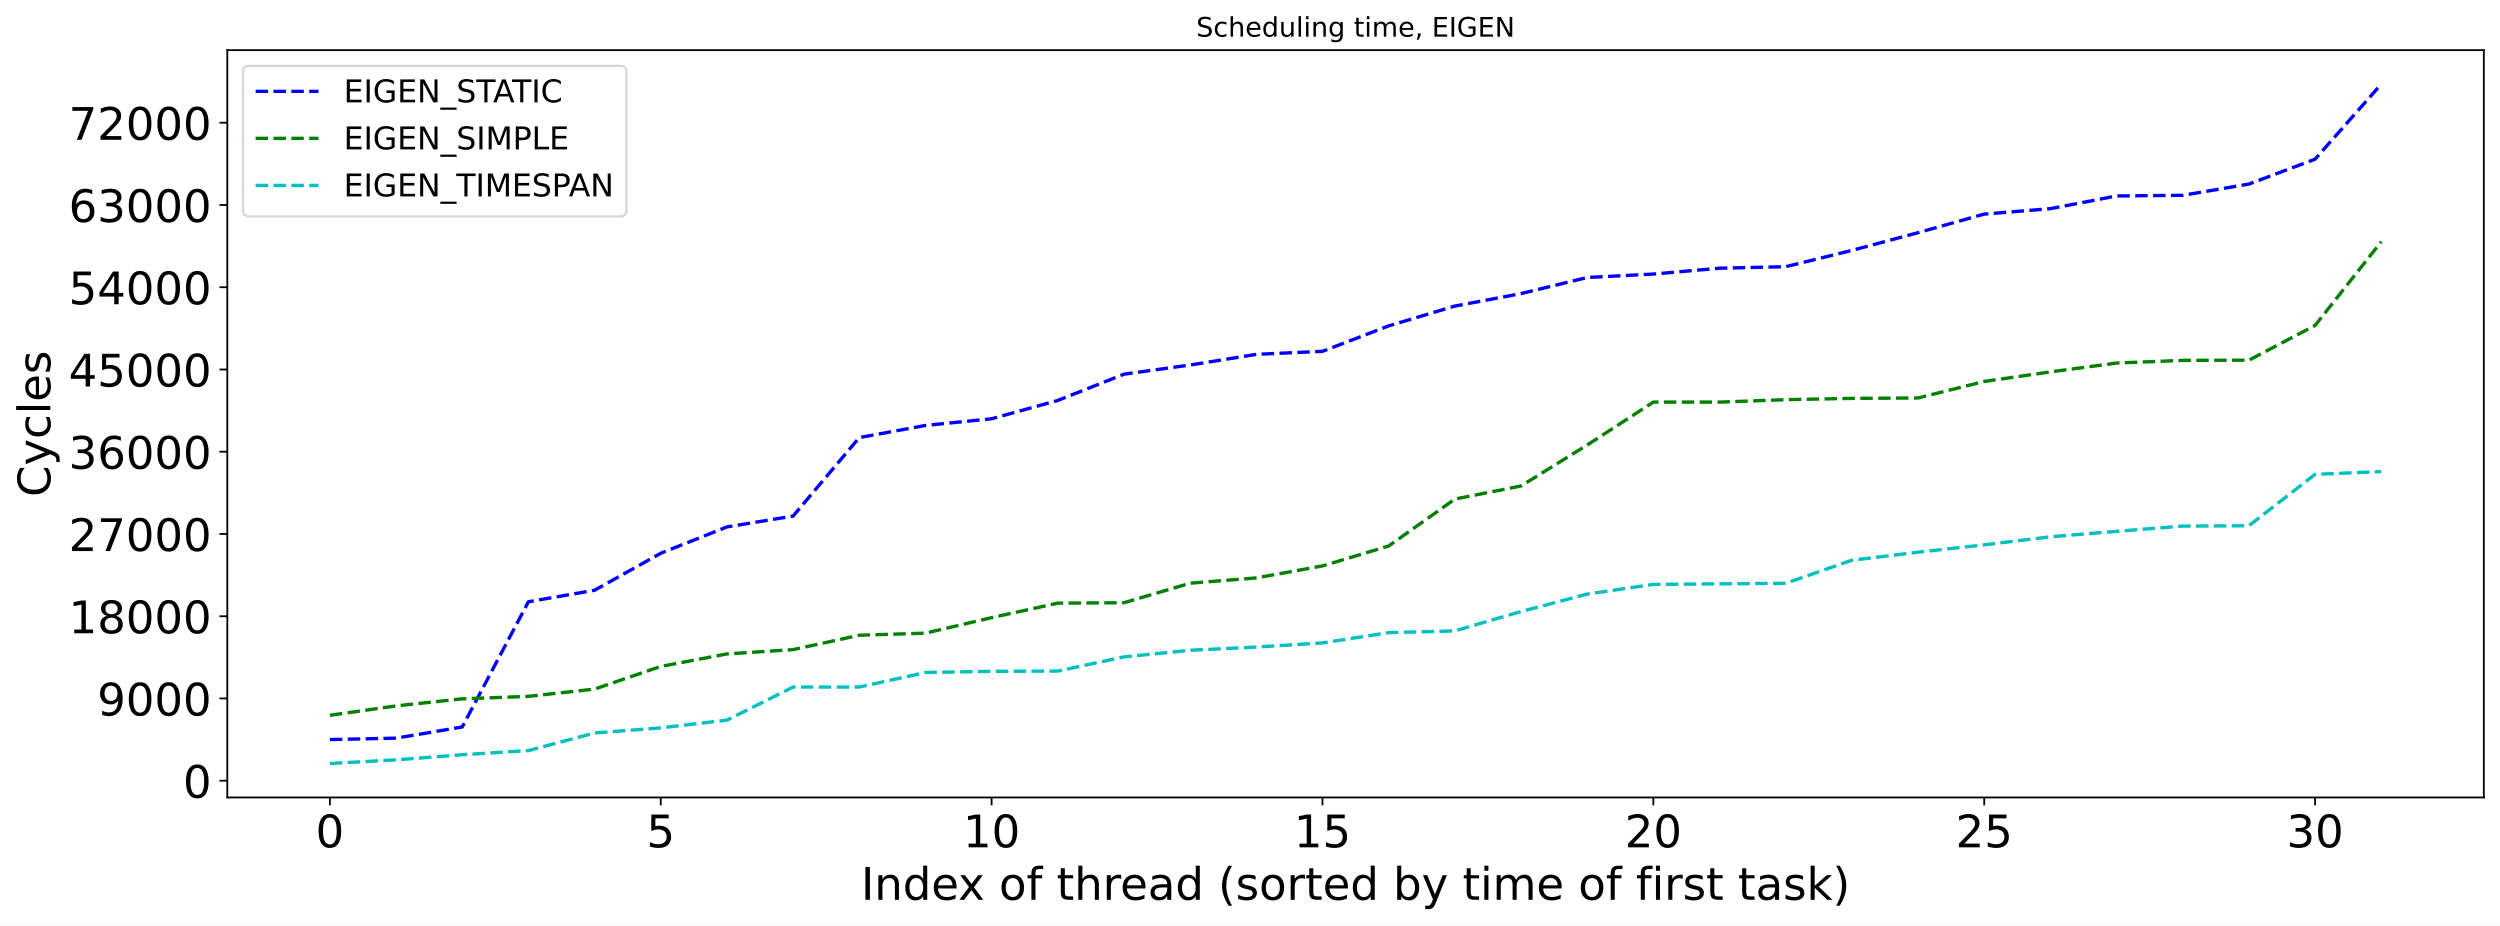
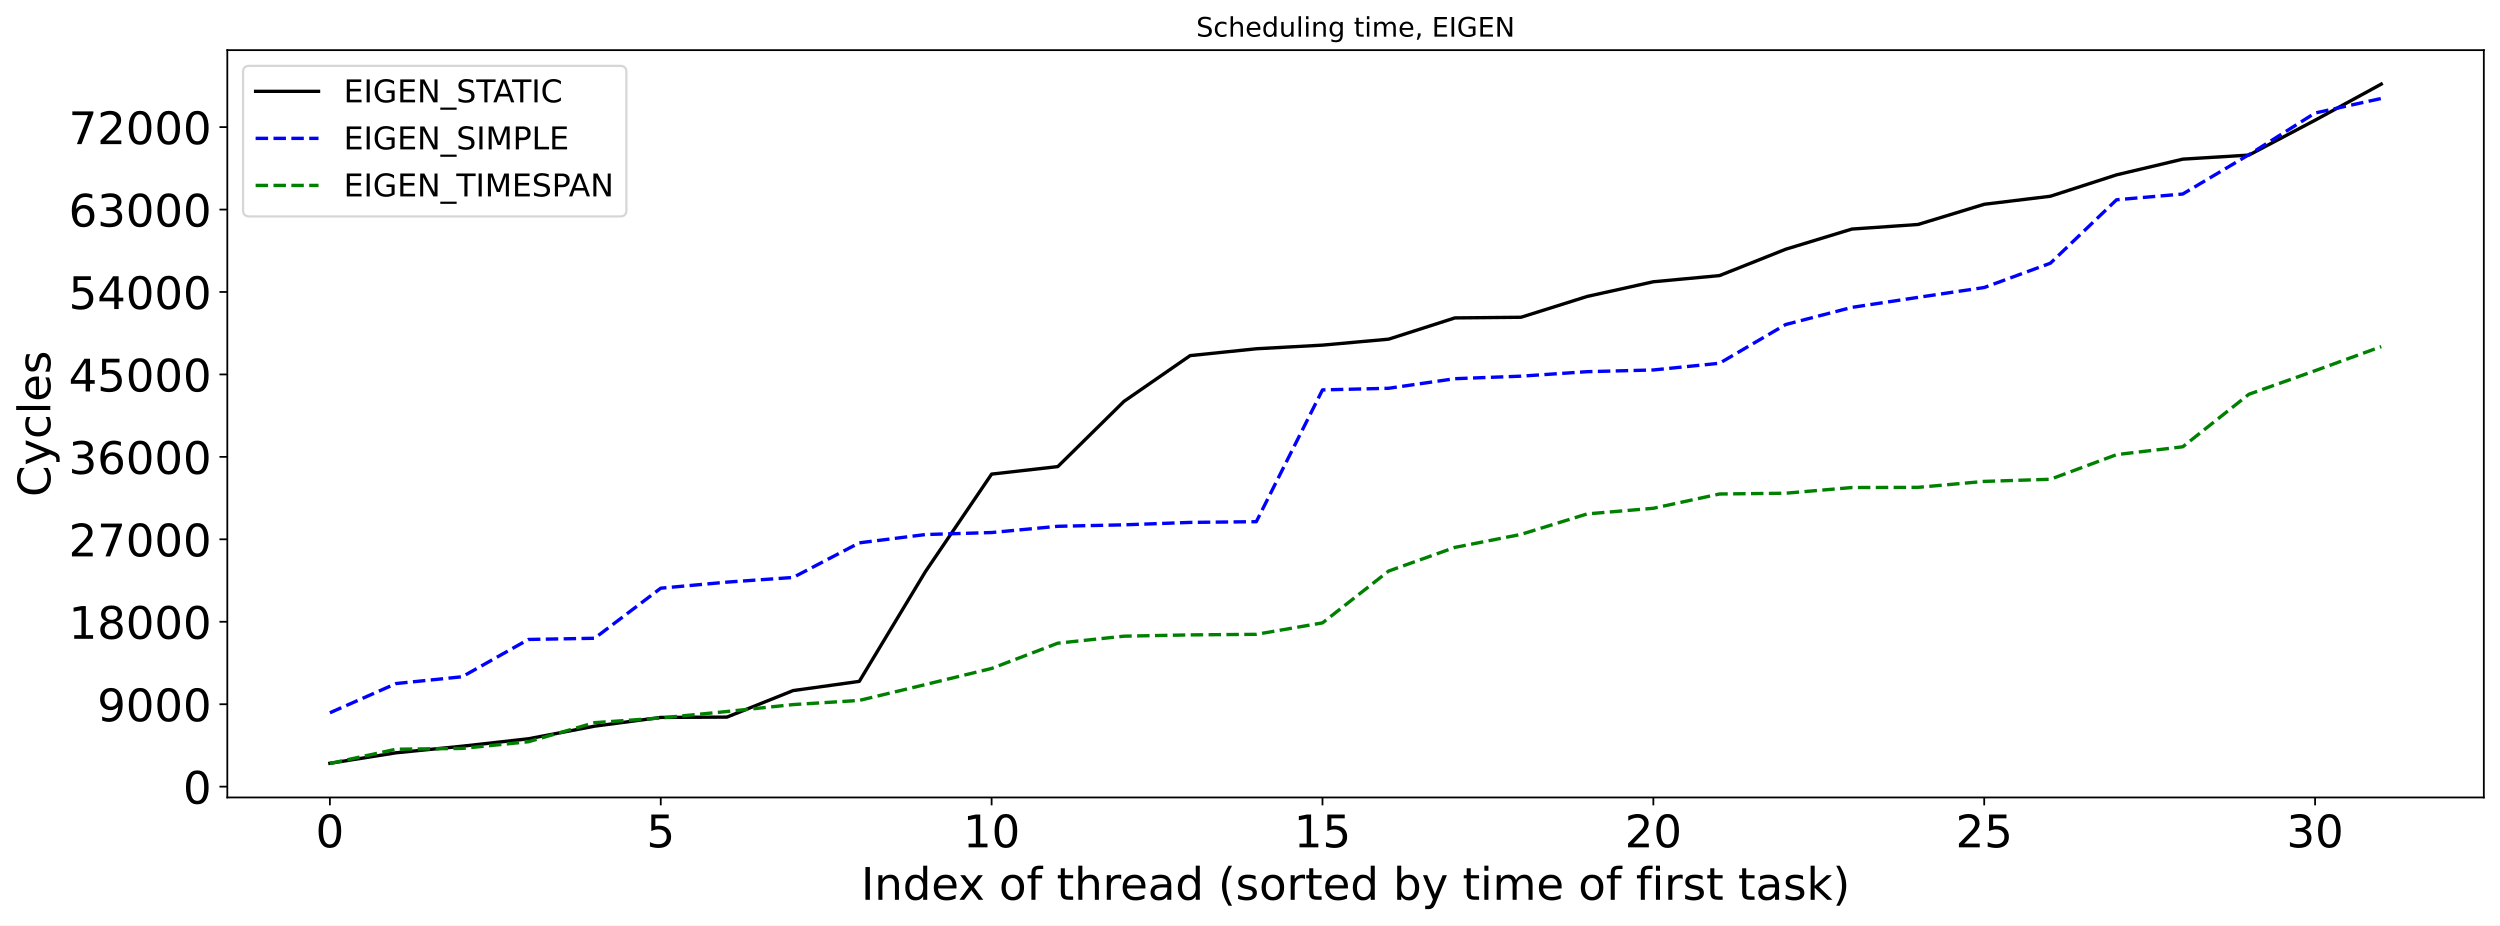
<svg xmlns="http://www.w3.org/2000/svg" xmlns:xlink="http://www.w3.org/1999/xlink" width="1112.781pt" height="411.871pt" viewBox="0 0 1112.781 411.871" version="1.1">
  <defs>
    <style type="text/css">*{stroke-linejoin: round; stroke-linecap: butt}</style>
  </defs>
  <g id="figure_1">
    <g id="patch_1">
      <path d="M 0 411.871  L 1112.781 411.871  L 1112.781 0  L 0 0  z " style="fill: #ffffff" />
    </g>
    <g id="axes_1">
      <g id="patch_2">
        <path d="M 101.181 354.958  L 1105.581 354.958  L 1105.581 22.318  L 101.181 22.318  z " style="fill: #ffffff" />
      </g>
      <g id="matplotlib.axis_1">
        <g id="xtick_1">
          <g id="line2d_1">
            <defs>
-               <path id="mda3d0cdb86" d="M 0 0  L 0 3.5  " style="stroke: #000000; stroke-width: 0.8" />
+               <path id="mc2b3f29470" d="M 0 0  L 0 3.5  " style="stroke: #000000; stroke-width: 0.8" />
            </defs>
            <g>
-               <use xlink:href="#mda3d0cdb86" x="146.836" y="354.958" style="stroke: #000000; stroke-width: 0.8" />
+               <use xlink:href="#mc2b3f29470" x="146.836" y="354.958" style="stroke: #000000; stroke-width: 0.8" />
            </g>
          </g>
          <g id="text_1">
            <g transform="translate(140.4733 377.155) scale(0.2 -0.2)">
              <defs>
                <path id="DejaVuSans-30" d="M 2034 4250  Q 1547 4250 1301 3770  Q 1056 3291 1056 2328  Q 1056 1369 1301 889  Q 1547 409 2034 409  Q 2525 409 2770 889  Q 3016 1369 3016 2328  Q 3016 3291 2770 3770  Q 2525 4250 2034 4250  z M 2034 4750  Q 2819 4750 3233 4129  Q 3647 3509 3647 2328  Q 3647 1150 3233 529  Q 2819 -91 2034 -91  Q 1250 -91 836 529  Q 422 1150 422 2328  Q 422 3509 836 4129  Q 1250 4750 2034 4750  z " transform="scale(0.015625)" />
              </defs>
              <use xlink:href="#DejaVuSans-30" />
            </g>
          </g>
        </g>
        <g id="xtick_2">
          <g id="line2d_2">
            <g>
-               <use xlink:href="#mda3d0cdb86" x="294.109" y="354.958" style="stroke: #000000; stroke-width: 0.8" />
+               <use xlink:href="#mc2b3f29470" x="294.109" y="354.958" style="stroke: #000000; stroke-width: 0.8" />
            </g>
          </g>
          <g id="text_2">
            <g transform="translate(287.746 377.155) scale(0.2 -0.2)">
              <defs>
                <path id="DejaVuSans-35" d="M 691 4666  L 3169 4666  L 3169 4134  L 1269 4134  L 1269 2991  Q 1406 3038 1543 3061  Q 1681 3084 1819 3084  Q 2600 3084 3056 2656  Q 3513 2228 3513 1497  Q 3513 744 3044 326  Q 2575 -91 1722 -91  Q 1428 -91 1123 -41  Q 819 9 494 109  L 494 744  Q 775 591 1075 516  Q 1375 441 1709 441  Q 2250 441 2565 725  Q 2881 1009 2881 1497  Q 2881 1984 2565 2268  Q 2250 2553 1709 2553  Q 1456 2553 1204 2497  Q 953 2441 691 2322  L 691 4666  z " transform="scale(0.015625)" />
              </defs>
              <use xlink:href="#DejaVuSans-35" />
            </g>
          </g>
        </g>
        <g id="xtick_3">
          <g id="line2d_3">
            <g>
-               <use xlink:href="#mda3d0cdb86" x="441.381" y="354.958" style="stroke: #000000; stroke-width: 0.8" />
+               <use xlink:href="#mc2b3f29470" x="441.381" y="354.958" style="stroke: #000000; stroke-width: 0.8" />
            </g>
          </g>
          <g id="text_3">
            <g transform="translate(428.6562 377.155) scale(0.2 -0.2)">
              <defs>
                <path id="DejaVuSans-31" d="M 794 531  L 1825 531  L 1825 4091  L 703 3866  L 703 4441  L 1819 4666  L 2450 4666  L 2450 531  L 3481 531  L 3481 0  L 794 0  L 794 531  z " transform="scale(0.015625)" />
              </defs>
              <use xlink:href="#DejaVuSans-31" />
              <use xlink:href="#DejaVuSans-30" x="63.623" />
            </g>
          </g>
        </g>
        <g id="xtick_4">
          <g id="line2d_4">
            <g>
-               <use xlink:href="#mda3d0cdb86" x="588.654" y="354.958" style="stroke: #000000; stroke-width: 0.8" />
+               <use xlink:href="#mc2b3f29470" x="588.654" y="354.958" style="stroke: #000000; stroke-width: 0.8" />
            </g>
          </g>
          <g id="text_4">
            <g transform="translate(575.929 377.155) scale(0.2 -0.2)">
              <use xlink:href="#DejaVuSans-31" />
              <use xlink:href="#DejaVuSans-35" x="63.623" />
            </g>
          </g>
        </g>
        <g id="xtick_5">
          <g id="line2d_5">
            <g>
-               <use xlink:href="#mda3d0cdb86" x="735.927" y="354.958" style="stroke: #000000; stroke-width: 0.8" />
+               <use xlink:href="#mc2b3f29470" x="735.927" y="354.958" style="stroke: #000000; stroke-width: 0.8" />
            </g>
          </g>
          <g id="text_5">
            <g transform="translate(723.2017 377.155) scale(0.2 -0.2)">
              <defs>
                <path id="DejaVuSans-32" d="M 1228 531  L 3431 531  L 3431 0  L 469 0  L 469 531  Q 828 903 1448 1529  Q 2069 2156 2228 2338  Q 2531 2678 2651 2914  Q 2772 3150 2772 3378  Q 2772 3750 2511 3984  Q 2250 4219 1831 4219  Q 1534 4219 1204 4116  Q 875 4013 500 3803  L 500 4441  Q 881 4594 1212 4672  Q 1544 4750 1819 4750  Q 2544 4750 2975 4387  Q 3406 4025 3406 3419  Q 3406 3131 3298 2873  Q 3191 2616 2906 2266  Q 2828 2175 2409 1742  Q 1991 1309 1228 531  z " transform="scale(0.015625)" />
              </defs>
              <use xlink:href="#DejaVuSans-32" />
              <use xlink:href="#DejaVuSans-30" x="63.623" />
            </g>
          </g>
        </g>
        <g id="xtick_6">
          <g id="line2d_6">
            <g>
-               <use xlink:href="#mda3d0cdb86" x="883.199" y="354.958" style="stroke: #000000; stroke-width: 0.8" />
+               <use xlink:href="#mc2b3f29470" x="883.199" y="354.958" style="stroke: #000000; stroke-width: 0.8" />
            </g>
          </g>
          <g id="text_6">
            <g transform="translate(870.4744 377.155) scale(0.2 -0.2)">
              <use xlink:href="#DejaVuSans-32" />
              <use xlink:href="#DejaVuSans-35" x="63.623" />
            </g>
          </g>
        </g>
        <g id="xtick_7">
          <g id="line2d_7">
            <g>
-               <use xlink:href="#mda3d0cdb86" x="1030.472" y="354.958" style="stroke: #000000; stroke-width: 0.8" />
+               <use xlink:href="#mc2b3f29470" x="1030.472" y="354.958" style="stroke: #000000; stroke-width: 0.8" />
            </g>
          </g>
          <g id="text_7">
            <g transform="translate(1017.747 377.155) scale(0.2 -0.2)">
              <defs>
                <path id="DejaVuSans-33" d="M 2597 2516  Q 3050 2419 3304 2112  Q 3559 1806 3559 1356  Q 3559 666 3084 287  Q 2609 -91 1734 -91  Q 1441 -91 1130 -33  Q 819 25 488 141  L 488 750  Q 750 597 1062 519  Q 1375 441 1716 441  Q 2309 441 2620 675  Q 2931 909 2931 1356  Q 2931 1769 2642 2001  Q 2353 2234 1838 2234  L 1294 2234  L 1294 2753  L 1863 2753  Q 2328 2753 2575 2939  Q 2822 3125 2822 3475  Q 2822 3834 2567 4026  Q 2313 4219 1838 4219  Q 1578 4219 1281 4162  Q 984 4106 628 3988  L 628 4550  Q 988 4650 1302 4700  Q 1616 4750 1894 4750  Q 2613 4750 3031 4423  Q 3450 4097 3450 3541  Q 3450 3153 3228 2886  Q 3006 2619 2597 2516  z " transform="scale(0.015625)" />
              </defs>
              <use xlink:href="#DejaVuSans-33" />
              <use xlink:href="#DejaVuSans-30" x="63.623" />
            </g>
          </g>
        </g>
        <g id="text_8">
          <g transform="translate(383.2609 400.5113) scale(0.2 -0.2)">
            <defs>
              <path id="DejaVuSans-49" d="M 628 4666  L 1259 4666  L 1259 0  L 628 0  L 628 4666  z " transform="scale(0.015625)" />
              <path id="DejaVuSans-6e" d="M 3513 2113  L 3513 0  L 2938 0  L 2938 2094  Q 2938 2591 2744 2837  Q 2550 3084 2163 3084  Q 1697 3084 1428 2787  Q 1159 2491 1159 1978  L 1159 0  L 581 0  L 581 3500  L 1159 3500  L 1159 2956  Q 1366 3272 1645 3428  Q 1925 3584 2291 3584  Q 2894 3584 3203 3211  Q 3513 2838 3513 2113  z " transform="scale(0.015625)" />
              <path id="DejaVuSans-64" d="M 2906 2969  L 2906 4863  L 3481 4863  L 3481 0  L 2906 0  L 2906 525  Q 2725 213 2448 61  Q 2172 -91 1784 -91  Q 1150 -91 751 415  Q 353 922 353 1747  Q 353 2572 751 3078  Q 1150 3584 1784 3584  Q 2172 3584 2448 3432  Q 2725 3281 2906 2969  z M 947 1747  Q 947 1113 1208 752  Q 1469 391 1925 391  Q 2381 391 2643 752  Q 2906 1113 2906 1747  Q 2906 2381 2643 2742  Q 2381 3103 1925 3103  Q 1469 3103 1208 2742  Q 947 2381 947 1747  z " transform="scale(0.015625)" />
              <path id="DejaVuSans-65" d="M 3597 1894  L 3597 1613  L 953 1613  Q 991 1019 1311 708  Q 1631 397 2203 397  Q 2534 397 2845 478  Q 3156 559 3463 722  L 3463 178  Q 3153 47 2828 -22  Q 2503 -91 2169 -91  Q 1331 -91 842 396  Q 353 884 353 1716  Q 353 2575 817 3079  Q 1281 3584 2069 3584  Q 2775 3584 3186 3129  Q 3597 2675 3597 1894  z M 3022 2063  Q 3016 2534 2758 2815  Q 2500 3097 2075 3097  Q 1594 3097 1305 2825  Q 1016 2553 972 2059  L 3022 2063  z " transform="scale(0.015625)" />
              <path id="DejaVuSans-78" d="M 3513 3500  L 2247 1797  L 3578 0  L 2900 0  L 1881 1375  L 863 0  L 184 0  L 1544 1831  L 300 3500  L 978 3500  L 1906 2253  L 2834 3500  L 3513 3500  z " transform="scale(0.015625)" />
              <path id="DejaVuSans-20" transform="scale(0.015625)" />
              <path id="DejaVuSans-6f" d="M 1959 3097  Q 1497 3097 1228 2736  Q 959 2375 959 1747  Q 959 1119 1226 758  Q 1494 397 1959 397  Q 2419 397 2687 759  Q 2956 1122 2956 1747  Q 2956 2369 2687 2733  Q 2419 3097 1959 3097  z M 1959 3584  Q 2709 3584 3137 3096  Q 3566 2609 3566 1747  Q 3566 888 3137 398  Q 2709 -91 1959 -91  Q 1206 -91 779 398  Q 353 888 353 1747  Q 353 2609 779 3096  Q 1206 3584 1959 3584  z " transform="scale(0.015625)" />
              <path id="DejaVuSans-66" d="M 2375 4863  L 2375 4384  L 1825 4384  Q 1516 4384 1395 4259  Q 1275 4134 1275 3809  L 1275 3500  L 2222 3500  L 2222 3053  L 1275 3053  L 1275 0  L 697 0  L 697 3053  L 147 3053  L 147 3500  L 697 3500  L 697 3744  Q 697 4328 969 4595  Q 1241 4863 1831 4863  L 2375 4863  z " transform="scale(0.015625)" />
              <path id="DejaVuSans-74" d="M 1172 4494  L 1172 3500  L 2356 3500  L 2356 3053  L 1172 3053  L 1172 1153  Q 1172 725 1289 603  Q 1406 481 1766 481  L 2356 481  L 2356 0  L 1766 0  Q 1100 0 847 248  Q 594 497 594 1153  L 594 3053  L 172 3053  L 172 3500  L 594 3500  L 594 4494  L 1172 4494  z " transform="scale(0.015625)" />
              <path id="DejaVuSans-68" d="M 3513 2113  L 3513 0  L 2938 0  L 2938 2094  Q 2938 2591 2744 2837  Q 2550 3084 2163 3084  Q 1697 3084 1428 2787  Q 1159 2491 1159 1978  L 1159 0  L 581 0  L 581 4863  L 1159 4863  L 1159 2956  Q 1366 3272 1645 3428  Q 1925 3584 2291 3584  Q 2894 3584 3203 3211  Q 3513 2838 3513 2113  z " transform="scale(0.015625)" />
              <path id="DejaVuSans-72" d="M 2631 2963  Q 2534 3019 2420 3045  Q 2306 3072 2169 3072  Q 1681 3072 1420 2755  Q 1159 2438 1159 1844  L 1159 0  L 581 0  L 581 3500  L 1159 3500  L 1159 2956  Q 1341 3275 1631 3429  Q 1922 3584 2338 3584  Q 2397 3584 2469 3576  Q 2541 3569 2628 3553  L 2631 2963  z " transform="scale(0.015625)" />
              <path id="DejaVuSans-61" d="M 2194 1759  Q 1497 1759 1228 1600  Q 959 1441 959 1056  Q 959 750 1161 570  Q 1363 391 1709 391  Q 2188 391 2477 730  Q 2766 1069 2766 1631  L 2766 1759  L 2194 1759  z M 3341 1997  L 3341 0  L 2766 0  L 2766 531  Q 2569 213 2275 61  Q 1981 -91 1556 -91  Q 1019 -91 701 211  Q 384 513 384 1019  Q 384 1609 779 1909  Q 1175 2209 1959 2209  L 2766 2209  L 2766 2266  Q 2766 2663 2505 2880  Q 2244 3097 1772 3097  Q 1472 3097 1187 3025  Q 903 2953 641 2809  L 641 3341  Q 956 3463 1253 3523  Q 1550 3584 1831 3584  Q 2591 3584 2966 3190  Q 3341 2797 3341 1997  z " transform="scale(0.015625)" />
              <path id="DejaVuSans-28" d="M 1984 4856  Q 1566 4138 1362 3434  Q 1159 2731 1159 2009  Q 1159 1288 1364 580  Q 1569 -128 1984 -844  L 1484 -844  Q 1016 -109 783 600  Q 550 1309 550 2009  Q 550 2706 781 3412  Q 1013 4119 1484 4856  L 1984 4856  z " transform="scale(0.015625)" />
              <path id="DejaVuSans-73" d="M 2834 3397  L 2834 2853  Q 2591 2978 2328 3040  Q 2066 3103 1784 3103  Q 1356 3103 1142 2972  Q 928 2841 928 2578  Q 928 2378 1081 2264  Q 1234 2150 1697 2047  L 1894 2003  Q 2506 1872 2764 1633  Q 3022 1394 3022 966  Q 3022 478 2636 193  Q 2250 -91 1575 -91  Q 1294 -91 989 -36  Q 684 19 347 128  L 347 722  Q 666 556 975 473  Q 1284 391 1588 391  Q 1994 391 2212 530  Q 2431 669 2431 922  Q 2431 1156 2273 1281  Q 2116 1406 1581 1522  L 1381 1569  Q 847 1681 609 1914  Q 372 2147 372 2553  Q 372 3047 722 3315  Q 1072 3584 1716 3584  Q 2034 3584 2315 3537  Q 2597 3491 2834 3397  z " transform="scale(0.015625)" />
              <path id="DejaVuSans-62" d="M 3116 1747  Q 3116 2381 2855 2742  Q 2594 3103 2138 3103  Q 1681 3103 1420 2742  Q 1159 2381 1159 1747  Q 1159 1113 1420 752  Q 1681 391 2138 391  Q 2594 391 2855 752  Q 3116 1113 3116 1747  z M 1159 2969  Q 1341 3281 1617 3432  Q 1894 3584 2278 3584  Q 2916 3584 3314 3078  Q 3713 2572 3713 1747  Q 3713 922 3314 415  Q 2916 -91 2278 -91  Q 1894 -91 1617 61  Q 1341 213 1159 525  L 1159 0  L 581 0  L 581 4863  L 1159 4863  L 1159 2969  z " transform="scale(0.015625)" />
              <path id="DejaVuSans-79" d="M 2059 -325  Q 1816 -950 1584 -1140  Q 1353 -1331 966 -1331  L 506 -1331  L 506 -850  L 844 -850  Q 1081 -850 1212 -737  Q 1344 -625 1503 -206  L 1606 56  L 191 3500  L 800 3500  L 1894 763  L 2988 3500  L 3597 3500  L 2059 -325  z " transform="scale(0.015625)" />
              <path id="DejaVuSans-69" d="M 603 3500  L 1178 3500  L 1178 0  L 603 0  L 603 3500  z M 603 4863  L 1178 4863  L 1178 4134  L 603 4134  L 603 4863  z " transform="scale(0.015625)" />
              <path id="DejaVuSans-6d" d="M 3328 2828  Q 3544 3216 3844 3400  Q 4144 3584 4550 3584  Q 5097 3584 5394 3201  Q 5691 2819 5691 2113  L 5691 0  L 5113 0  L 5113 2094  Q 5113 2597 4934 2840  Q 4756 3084 4391 3084  Q 3944 3084 3684 2787  Q 3425 2491 3425 1978  L 3425 0  L 2847 0  L 2847 2094  Q 2847 2600 2669 2842  Q 2491 3084 2119 3084  Q 1678 3084 1418 2786  Q 1159 2488 1159 1978  L 1159 0  L 581 0  L 581 3500  L 1159 3500  L 1159 2956  Q 1356 3278 1631 3431  Q 1906 3584 2284 3584  Q 2666 3584 2933 3390  Q 3200 3197 3328 2828  z " transform="scale(0.015625)" />
              <path id="DejaVuSans-6b" d="M 581 4863  L 1159 4863  L 1159 1991  L 2875 3500  L 3609 3500  L 1753 1863  L 3688 0  L 2938 0  L 1159 1709  L 1159 0  L 581 0  L 581 4863  z " transform="scale(0.015625)" />
              <path id="DejaVuSans-29" d="M 513 4856  L 1013 4856  Q 1481 4119 1714 3412  Q 1947 2706 1947 2009  Q 1947 1309 1714 600  Q 1481 -109 1013 -844  L 513 -844  Q 928 -128 1133 580  Q 1338 1288 1338 2009  Q 1338 2731 1133 3434  Q 928 4138 513 4856  z " transform="scale(0.015625)" />
            </defs>
            <use xlink:href="#DejaVuSans-49" />
            <use xlink:href="#DejaVuSans-6e" x="29.492" />
            <use xlink:href="#DejaVuSans-64" x="92.871" />
            <use xlink:href="#DejaVuSans-65" x="156.348" />
            <use xlink:href="#DejaVuSans-78" x="216.121" />
            <use xlink:href="#DejaVuSans-20" x="275.301" />
            <use xlink:href="#DejaVuSans-6f" x="307.088" />
            <use xlink:href="#DejaVuSans-66" x="368.27" />
            <use xlink:href="#DejaVuSans-20" x="403.475" />
            <use xlink:href="#DejaVuSans-74" x="435.262" />
            <use xlink:href="#DejaVuSans-68" x="474.471" />
            <use xlink:href="#DejaVuSans-72" x="537.85" />
            <use xlink:href="#DejaVuSans-65" x="576.713" />
            <use xlink:href="#DejaVuSans-61" x="638.236" />
            <use xlink:href="#DejaVuSans-64" x="699.516" />
            <use xlink:href="#DejaVuSans-20" x="762.992" />
            <use xlink:href="#DejaVuSans-28" x="794.779" />
            <use xlink:href="#DejaVuSans-73" x="833.793" />
            <use xlink:href="#DejaVuSans-6f" x="885.893" />
            <use xlink:href="#DejaVuSans-72" x="947.074" />
            <use xlink:href="#DejaVuSans-74" x="988.188" />
            <use xlink:href="#DejaVuSans-65" x="1027.396" />
            <use xlink:href="#DejaVuSans-64" x="1088.92" />
            <use xlink:href="#DejaVuSans-20" x="1152.396" />
            <use xlink:href="#DejaVuSans-62" x="1184.184" />
            <use xlink:href="#DejaVuSans-79" x="1247.66" />
            <use xlink:href="#DejaVuSans-20" x="1306.84" />
            <use xlink:href="#DejaVuSans-74" x="1338.627" />
            <use xlink:href="#DejaVuSans-69" x="1377.836" />
            <use xlink:href="#DejaVuSans-6d" x="1405.619" />
            <use xlink:href="#DejaVuSans-65" x="1503.031" />
            <use xlink:href="#DejaVuSans-20" x="1564.555" />
            <use xlink:href="#DejaVuSans-6f" x="1596.342" />
            <use xlink:href="#DejaVuSans-66" x="1657.523" />
            <use xlink:href="#DejaVuSans-20" x="1692.729" />
            <use xlink:href="#DejaVuSans-66" x="1724.516" />
            <use xlink:href="#DejaVuSans-69" x="1759.721" />
            <use xlink:href="#DejaVuSans-72" x="1787.504" />
            <use xlink:href="#DejaVuSans-73" x="1828.617" />
            <use xlink:href="#DejaVuSans-74" x="1880.717" />
            <use xlink:href="#DejaVuSans-20" x="1919.926" />
            <use xlink:href="#DejaVuSans-74" x="1951.713" />
            <use xlink:href="#DejaVuSans-61" x="1990.922" />
            <use xlink:href="#DejaVuSans-73" x="2052.201" />
            <use xlink:href="#DejaVuSans-6b" x="2104.301" />
            <use xlink:href="#DejaVuSans-29" x="2162.211" />
          </g>
        </g>
      </g>
      <g id="matplotlib.axis_2">
        <g id="ytick_1">
          <g id="line2d_8">
            <defs>
-               <path id="m1bfd6f60e5" d="M 0 0  L -3.5 0  " style="stroke: #000000; stroke-width: 0.8" />
+               <path id="m988b6d6fb0" d="M 0 0  L -3.5 0  " style="stroke: #000000; stroke-width: 0.8" />
            </defs>
            <g>
-               <use xlink:href="#m1bfd6f60e5" x="101.181" y="347.502" style="stroke: #000000; stroke-width: 0.8" />
+               <use xlink:href="#m988b6d6fb0" x="101.181" y="350.146" style="stroke: #000000; stroke-width: 0.8" />
            </g>
          </g>
          <g id="text_9">
-             <g transform="translate(81.45625 355.1001) scale(0.2 -0.2)">
+             <g transform="translate(81.45625 357.7444) scale(0.2 -0.2)">
              <use xlink:href="#DejaVuSans-30" />
            </g>
          </g>
        </g>
        <g id="ytick_2">
          <g id="line2d_9">
            <g>
-               <use xlink:href="#m1bfd6f60e5" x="101.181" y="310.892" style="stroke: #000000; stroke-width: 0.8" />
+               <use xlink:href="#m988b6d6fb0" x="101.181" y="313.449" style="stroke: #000000; stroke-width: 0.8" />
            </g>
          </g>
          <g id="text_10">
-             <g transform="translate(43.28125 318.4909) scale(0.2 -0.2)">
+             <g transform="translate(43.28125 321.0473) scale(0.2 -0.2)">
              <defs>
                <path id="DejaVuSans-39" d="M 703 97  L 703 672  Q 941 559 1184 500  Q 1428 441 1663 441  Q 2288 441 2617 861  Q 2947 1281 2994 2138  Q 2813 1869 2534 1725  Q 2256 1581 1919 1581  Q 1219 1581 811 2004  Q 403 2428 403 3163  Q 403 3881 828 4315  Q 1253 4750 1959 4750  Q 2769 4750 3195 4129  Q 3622 3509 3622 2328  Q 3622 1225 3098 567  Q 2575 -91 1691 -91  Q 1453 -91 1209 -44  Q 966 3 703 97  z M 1959 2075  Q 2384 2075 2632 2365  Q 2881 2656 2881 3163  Q 2881 3666 2632 3958  Q 2384 4250 1959 4250  Q 1534 4250 1286 3958  Q 1038 3666 1038 3163  Q 1038 2656 1286 2365  Q 1534 2075 1959 2075  z " transform="scale(0.015625)" />
              </defs>
              <use xlink:href="#DejaVuSans-39" />
              <use xlink:href="#DejaVuSans-30" x="63.623" />
              <use xlink:href="#DejaVuSans-30" x="127.246" />
              <use xlink:href="#DejaVuSans-30" x="190.869" />
            </g>
          </g>
        </g>
        <g id="ytick_3">
          <g id="line2d_10">
            <g>
-               <use xlink:href="#m1bfd6f60e5" x="101.181" y="274.283" style="stroke: #000000; stroke-width: 0.8" />
+               <use xlink:href="#m988b6d6fb0" x="101.181" y="276.752" style="stroke: #000000; stroke-width: 0.8" />
            </g>
          </g>
          <g id="text_11">
-             <g transform="translate(30.55625 281.8817) scale(0.2 -0.2)">
+             <g transform="translate(30.55625 284.3503) scale(0.2 -0.2)">
              <defs>
                <path id="DejaVuSans-38" d="M 2034 2216  Q 1584 2216 1326 1975  Q 1069 1734 1069 1313  Q 1069 891 1326 650  Q 1584 409 2034 409  Q 2484 409 2743 651  Q 3003 894 3003 1313  Q 3003 1734 2745 1975  Q 2488 2216 2034 2216  z M 1403 2484  Q 997 2584 770 2862  Q 544 3141 544 3541  Q 544 4100 942 4425  Q 1341 4750 2034 4750  Q 2731 4750 3128 4425  Q 3525 4100 3525 3541  Q 3525 3141 3298 2862  Q 3072 2584 2669 2484  Q 3125 2378 3379 2068  Q 3634 1759 3634 1313  Q 3634 634 3220 271  Q 2806 -91 2034 -91  Q 1263 -91 848 271  Q 434 634 434 1313  Q 434 1759 690 2068  Q 947 2378 1403 2484  z M 1172 3481  Q 1172 3119 1398 2916  Q 1625 2713 2034 2713  Q 2441 2713 2670 2916  Q 2900 3119 2900 3481  Q 2900 3844 2670 4047  Q 2441 4250 2034 4250  Q 1625 4250 1398 4047  Q 1172 3844 1172 3481  z " transform="scale(0.015625)" />
              </defs>
              <use xlink:href="#DejaVuSans-31" />
              <use xlink:href="#DejaVuSans-38" x="63.623" />
              <use xlink:href="#DejaVuSans-30" x="127.246" />
              <use xlink:href="#DejaVuSans-30" x="190.869" />
              <use xlink:href="#DejaVuSans-30" x="254.492" />
            </g>
          </g>
        </g>
        <g id="ytick_4">
          <g id="line2d_11">
            <g>
-               <use xlink:href="#m1bfd6f60e5" x="101.181" y="237.674" style="stroke: #000000; stroke-width: 0.8" />
+               <use xlink:href="#m988b6d6fb0" x="101.181" y="240.055" style="stroke: #000000; stroke-width: 0.8" />
            </g>
          </g>
          <g id="text_12">
-             <g transform="translate(30.55625 245.2725) scale(0.2 -0.2)">
+             <g transform="translate(30.55625 247.6532) scale(0.2 -0.2)">
              <defs>
                <path id="DejaVuSans-37" d="M 525 4666  L 3525 4666  L 3525 4397  L 1831 0  L 1172 0  L 2766 4134  L 525 4134  L 525 4666  z " transform="scale(0.015625)" />
              </defs>
              <use xlink:href="#DejaVuSans-32" />
              <use xlink:href="#DejaVuSans-37" x="63.623" />
              <use xlink:href="#DejaVuSans-30" x="127.246" />
              <use xlink:href="#DejaVuSans-30" x="190.869" />
              <use xlink:href="#DejaVuSans-30" x="254.492" />
            </g>
          </g>
        </g>
        <g id="ytick_5">
          <g id="line2d_12">
            <g>
-               <use xlink:href="#m1bfd6f60e5" x="101.181" y="201.065" style="stroke: #000000; stroke-width: 0.8" />
+               <use xlink:href="#m988b6d6fb0" x="101.181" y="203.358" style="stroke: #000000; stroke-width: 0.8" />
            </g>
          </g>
          <g id="text_13">
-             <g transform="translate(30.55625 208.6633) scale(0.2 -0.2)">
+             <g transform="translate(30.55625 210.9562) scale(0.2 -0.2)">
              <defs>
                <path id="DejaVuSans-36" d="M 2113 2584  Q 1688 2584 1439 2293  Q 1191 2003 1191 1497  Q 1191 994 1439 701  Q 1688 409 2113 409  Q 2538 409 2786 701  Q 3034 994 3034 1497  Q 3034 2003 2786 2293  Q 2538 2584 2113 2584  z M 3366 4563  L 3366 3988  Q 3128 4100 2886 4159  Q 2644 4219 2406 4219  Q 1781 4219 1451 3797  Q 1122 3375 1075 2522  Q 1259 2794 1537 2939  Q 1816 3084 2150 3084  Q 2853 3084 3261 2657  Q 3669 2231 3669 1497  Q 3669 778 3244 343  Q 2819 -91 2113 -91  Q 1303 -91 875 529  Q 447 1150 447 2328  Q 447 3434 972 4092  Q 1497 4750 2381 4750  Q 2619 4750 2861 4703  Q 3103 4656 3366 4563  z " transform="scale(0.015625)" />
              </defs>
              <use xlink:href="#DejaVuSans-33" />
              <use xlink:href="#DejaVuSans-36" x="63.623" />
              <use xlink:href="#DejaVuSans-30" x="127.246" />
              <use xlink:href="#DejaVuSans-30" x="190.869" />
              <use xlink:href="#DejaVuSans-30" x="254.492" />
            </g>
          </g>
        </g>
        <g id="ytick_6">
          <g id="line2d_13">
            <g>
-               <use xlink:href="#m1bfd6f60e5" x="101.181" y="164.456" style="stroke: #000000; stroke-width: 0.8" />
+               <use xlink:href="#m988b6d6fb0" x="101.181" y="166.661" style="stroke: #000000; stroke-width: 0.8" />
            </g>
          </g>
          <g id="text_14">
-             <g transform="translate(30.55625 172.0542) scale(0.2 -0.2)">
+             <g transform="translate(30.55625 174.2591) scale(0.2 -0.2)">
              <defs>
                <path id="DejaVuSans-34" d="M 2419 4116  L 825 1625  L 2419 1625  L 2419 4116  z M 2253 4666  L 3047 4666  L 3047 1625  L 3713 1625  L 3713 1100  L 3047 1100  L 3047 0  L 2419 0  L 2419 1100  L 313 1100  L 313 1709  L 2253 4666  z " transform="scale(0.015625)" />
              </defs>
              <use xlink:href="#DejaVuSans-34" />
              <use xlink:href="#DejaVuSans-35" x="63.623" />
              <use xlink:href="#DejaVuSans-30" x="127.246" />
              <use xlink:href="#DejaVuSans-30" x="190.869" />
              <use xlink:href="#DejaVuSans-30" x="254.492" />
            </g>
          </g>
        </g>
        <g id="ytick_7">
          <g id="line2d_14">
            <g>
-               <use xlink:href="#m1bfd6f60e5" x="101.181" y="127.847" style="stroke: #000000; stroke-width: 0.8" />
+               <use xlink:href="#m988b6d6fb0" x="101.181" y="129.964" style="stroke: #000000; stroke-width: 0.8" />
            </g>
          </g>
          <g id="text_15">
-             <g transform="translate(30.55625 135.445) scale(0.2 -0.2)">
+             <g transform="translate(30.55625 137.5621) scale(0.2 -0.2)">
              <use xlink:href="#DejaVuSans-35" />
              <use xlink:href="#DejaVuSans-34" x="63.623" />
              <use xlink:href="#DejaVuSans-30" x="127.246" />
              <use xlink:href="#DejaVuSans-30" x="190.869" />
              <use xlink:href="#DejaVuSans-30" x="254.492" />
            </g>
          </g>
        </g>
        <g id="ytick_8">
          <g id="line2d_15">
            <g>
-               <use xlink:href="#m1bfd6f60e5" x="101.181" y="91.237" style="stroke: #000000; stroke-width: 0.8" />
+               <use xlink:href="#m988b6d6fb0" x="101.181" y="93.267" style="stroke: #000000; stroke-width: 0.8" />
            </g>
          </g>
          <g id="text_16">
-             <g transform="translate(30.55625 98.83579) scale(0.2 -0.2)">
+             <g transform="translate(30.55625 100.865) scale(0.2 -0.2)">
              <use xlink:href="#DejaVuSans-36" />
              <use xlink:href="#DejaVuSans-33" x="63.623" />
              <use xlink:href="#DejaVuSans-30" x="127.246" />
              <use xlink:href="#DejaVuSans-30" x="190.869" />
              <use xlink:href="#DejaVuSans-30" x="254.492" />
            </g>
          </g>
        </g>
        <g id="ytick_9">
          <g id="line2d_16">
            <g>
-               <use xlink:href="#m1bfd6f60e5" x="101.181" y="54.628" style="stroke: #000000; stroke-width: 0.8" />
+               <use xlink:href="#m988b6d6fb0" x="101.181" y="56.57" style="stroke: #000000; stroke-width: 0.8" />
            </g>
          </g>
          <g id="text_17">
-             <g transform="translate(30.55625 62.22661) scale(0.2 -0.2)">
+             <g transform="translate(30.55625 64.16796) scale(0.2 -0.2)">
              <use xlink:href="#DejaVuSans-37" />
              <use xlink:href="#DejaVuSans-32" x="63.623" />
              <use xlink:href="#DejaVuSans-30" x="127.246" />
              <use xlink:href="#DejaVuSans-30" x="190.869" />
              <use xlink:href="#DejaVuSans-30" x="254.492" />
            </g>
          </g>
        </g>
        <g id="text_18">
          <g transform="translate(22.39688 221.1788) rotate(-90) scale(0.2 -0.2)">
            <defs>
              <path id="DejaVuSans-43" d="M 4122 4306  L 4122 3641  Q 3803 3938 3442 4084  Q 3081 4231 2675 4231  Q 1875 4231 1450 3742  Q 1025 3253 1025 2328  Q 1025 1406 1450 917  Q 1875 428 2675 428  Q 3081 428 3442 575  Q 3803 722 4122 1019  L 4122 359  Q 3791 134 3420 21  Q 3050 -91 2638 -91  Q 1578 -91 968 557  Q 359 1206 359 2328  Q 359 3453 968 4101  Q 1578 4750 2638 4750  Q 3056 4750 3426 4639  Q 3797 4528 4122 4306  z " transform="scale(0.015625)" />
              <path id="DejaVuSans-63" d="M 3122 3366  L 3122 2828  Q 2878 2963 2633 3030  Q 2388 3097 2138 3097  Q 1578 3097 1268 2742  Q 959 2388 959 1747  Q 959 1106 1268 751  Q 1578 397 2138 397  Q 2388 397 2633 464  Q 2878 531 3122 666  L 3122 134  Q 2881 22 2623 -34  Q 2366 -91 2075 -91  Q 1284 -91 818 406  Q 353 903 353 1747  Q 353 2603 823 3093  Q 1294 3584 2113 3584  Q 2378 3584 2631 3529  Q 2884 3475 3122 3366  z " transform="scale(0.015625)" />
              <path id="DejaVuSans-6c" d="M 603 4863  L 1178 4863  L 1178 0  L 603 0  L 603 4863  z " transform="scale(0.015625)" />
            </defs>
            <use xlink:href="#DejaVuSans-43" />
            <use xlink:href="#DejaVuSans-79" x="69.824" />
            <use xlink:href="#DejaVuSans-63" x="129.004" />
            <use xlink:href="#DejaVuSans-6c" x="183.984" />
            <use xlink:href="#DejaVuSans-65" x="211.768" />
            <use xlink:href="#DejaVuSans-73" x="273.291" />
          </g>
        </g>
      </g>
      <g id="line2d_17">
-         <path d="M 146.836 329.189  L 176.29 328.562  L 205.745 323.584  L 235.199 267.848  L 264.654 262.723  L 294.109 246.265  L 323.563 234.542  L 353.018 229.71  L 382.472 194.768  L 411.927 189.374  L 441.381 186.397  L 470.836 178.245  L 500.29 166.555  L 529.745 162.471  L 559.199 157.728  L 588.654 156.377  L 618.109 145.061  L 647.563 136.234  L 677.018 130.678  L 706.472 123.519  L 735.927 121.989  L 765.381 119.378  L 794.836 118.711  L 824.29 111.462  L 853.745 103.571  L 883.199 95.297  L 912.654 92.881  L 942.109 87.218  L 971.563 86.934  L 1001.018 81.939  L 1030.472 70.85  L 1059.927 37.438  " clip-path="url(#p179c1e95ed)" style="fill: none; stroke-dasharray: 5.55,2.4; stroke-dashoffset: 0; stroke: #0000ff; stroke-width: 1.5" />
+         <path d="M 146.836 339.748  L 176.29 335.068  L 205.745 332.14  L 235.199 328.837  L 264.654 323.227  L 294.109 319.329  L 323.563 319.19  L 353.018 307.382  L 382.472 303.288  L 411.927 254.416  L 441.381 211.031  L 470.836 207.688  L 500.29 178.657  L 529.745 158.286  L 559.199 155.244  L 588.654 153.621  L 618.109 150.962  L 647.563 141.511  L 677.018 141.217  L 706.472 131.945  L 735.927 125.413  L 765.381 122.665  L 794.836 110.938  L 824.29 101.96  L 853.745 99.913  L 883.199 90.926  L 912.654 87.346  L 942.109 77.821  L 971.563 70.841  L 1001.018 69.03  L 1030.472 53.503  L 1059.927 37.438  " clip-path="url(#pf1f271b7e4)" style="fill: none; stroke: #000000; stroke-width: 1.5; stroke-linecap: square" />
      </g>
      <g id="line2d_18">
-         <path d="M 146.836 318.385  L 176.29 314.212  L 205.745 311.063  L 235.199 309.957  L 264.654 306.719  L 294.109 296.631  L 323.563 291.067  L 353.018 289.155  L 382.472 282.752  L 411.927 281.825  L 441.381 274.91  L 470.836 268.466  L 500.29 268.279  L 529.745 259.591  L 559.199 257.24  L 588.654 251.895  L 618.109 243.043  L 647.563 222.144  L 677.018 216.311  L 706.472 198.079  L 735.927 178.986  L 765.381 178.986  L 794.836 177.895  L 824.29 177.326  L 853.745 177.139  L 883.199 169.784  L 912.654 165.538  L 942.109 161.6  L 971.563 160.404  L 1001.018 160.323  L 1030.472 144.858  L 1059.927 107.573  " clip-path="url(#p179c1e95ed)" style="fill: none; stroke-dasharray: 5.55,2.4; stroke-dashoffset: 0; stroke: #008000; stroke-width: 1.5" />
+         <path d="M 146.836 317.265  L 176.29 304.258  L 205.745 301.225  L 235.199 284.629  L 264.654 284.099  L 294.109 261.812  L 323.563 259.113  L 353.018 257.033  L 382.472 241.629  L 411.927 237.934  L 441.381 237.037  L 470.836 234.257  L 500.29 233.612  L 529.745 232.528  L 559.199 232.21  L 588.654 173.552  L 618.109 172.826  L 647.563 168.561  L 677.018 167.435  L 706.472 165.437  L 735.927 164.679  L 765.381 161.686  L 794.836 144.447  L 824.29 136.822  L 853.745 132.361  L 883.199 127.974  L 912.654 117.152  L 942.109 88.92  L 971.563 86.359  L 1001.018 68.851  L 1030.472 50.307  L 1059.927 43.823  " clip-path="url(#pf1f271b7e4)" style="fill: none; stroke-dasharray: 5.55,2.4; stroke-dashoffset: 0; stroke: #0000ff; stroke-width: 1.5" />
      </g>
      <g id="line2d_19">
-         <path d="M 146.836 339.838  L 176.29 338.227  L 205.745 335.949  L 235.199 334.095  L 264.654 326.268  L 294.109 323.99  L 323.563 320.549  L 353.018 305.816  L 382.472 305.816  L 411.927 299.332  L 441.381 298.82  L 470.836 298.698  L 500.29 292.393  L 529.745 289.439  L 559.199 288.008  L 588.654 286.169  L 618.109 281.597  L 647.563 280.832  L 677.018 272.192  L 706.472 264.439  L 735.927 260.12  L 765.381 259.876  L 794.836 259.623  L 824.29 249.381  L 853.745 245.793  L 883.199 242.515  L 912.654 238.935  L 942.109 236.503  L 971.563 234.168  L 1001.018 234.021  L 1030.472 211.137  L 1059.927 209.908  " clip-path="url(#p179c1e95ed)" style="fill: none; stroke-dasharray: 5.55,2.4; stroke-dashoffset: 0; stroke: #00bfbf; stroke-width: 1.5" />
+         <path d="M 146.836 339.838  L 176.29 333.485  L 205.745 333.135  L 235.199 330.158  L 264.654 321.669  L 294.109 319.573  L 323.563 316.703  L 353.018 313.62  L 382.472 311.769  L 411.927 304.699  L 441.381 297.531  L 470.836 286.293  L 500.29 283.17  L 529.745 282.599  L 559.199 282.346  L 588.654 277.249  L 618.109 254.171  L 647.563 243.659  L 677.018 237.861  L 706.472 228.744  L 735.927 226.24  L 765.381 219.88  L 794.836 219.537  L 824.29 217.009  L 853.745 216.927  L 883.199 214.277  L 912.654 213.323  L 942.109 202.363  L 971.563 198.873  L 1001.018 175.484  L 1030.472 165.005  L 1059.927 154.29  " clip-path="url(#pf1f271b7e4)" style="fill: none; stroke-dasharray: 5.55,2.4; stroke-dashoffset: 0; stroke: #008000; stroke-width: 1.5" />
      </g>
      <g id="patch_3">
        <path d="M 101.181 354.958  L 101.181 22.318  " style="fill: none; stroke: #000000; stroke-width: 0.8; stroke-linejoin: miter; stroke-linecap: square" />
      </g>
      <g id="patch_4">
        <path d="M 1105.581 354.958  L 1105.581 22.318  " style="fill: none; stroke: #000000; stroke-width: 0.8; stroke-linejoin: miter; stroke-linecap: square" />
      </g>
      <g id="patch_5">
        <path d="M 101.181 354.958  L 1105.581 354.958  " style="fill: none; stroke: #000000; stroke-width: 0.8; stroke-linejoin: miter; stroke-linecap: square" />
      </g>
      <g id="patch_6">
        <path d="M 101.181 22.318  L 1105.581 22.318  " style="fill: none; stroke: #000000; stroke-width: 0.8; stroke-linejoin: miter; stroke-linecap: square" />
      </g>
      <g id="text_19">
        <g transform="translate(532.4556 16.31812) scale(0.12 -0.12)">
          <defs>
            <path id="DejaVuSans-53" d="M 3425 4513  L 3425 3897  Q 3066 4069 2747 4153  Q 2428 4238 2131 4238  Q 1616 4238 1336 4038  Q 1056 3838 1056 3469  Q 1056 3159 1242 3001  Q 1428 2844 1947 2747  L 2328 2669  Q 3034 2534 3370 2195  Q 3706 1856 3706 1288  Q 3706 609 3251 259  Q 2797 -91 1919 -91  Q 1588 -91 1214 -16  Q 841 59 441 206  L 441 856  Q 825 641 1194 531  Q 1563 422 1919 422  Q 2459 422 2753 634  Q 3047 847 3047 1241  Q 3047 1584 2836 1778  Q 2625 1972 2144 2069  L 1759 2144  Q 1053 2284 737 2584  Q 422 2884 422 3419  Q 422 4038 858 4394  Q 1294 4750 2059 4750  Q 2388 4750 2728 4690  Q 3069 4631 3425 4513  z " transform="scale(0.015625)" />
            <path id="DejaVuSans-75" d="M 544 1381  L 544 3500  L 1119 3500  L 1119 1403  Q 1119 906 1312 657  Q 1506 409 1894 409  Q 2359 409 2629 706  Q 2900 1003 2900 1516  L 2900 3500  L 3475 3500  L 3475 0  L 2900 0  L 2900 538  Q 2691 219 2414 64  Q 2138 -91 1772 -91  Q 1169 -91 856 284  Q 544 659 544 1381  z M 1991 3584  L 1991 3584  z " transform="scale(0.015625)" />
            <path id="DejaVuSans-67" d="M 2906 1791  Q 2906 2416 2648 2759  Q 2391 3103 1925 3103  Q 1463 3103 1205 2759  Q 947 2416 947 1791  Q 947 1169 1205 825  Q 1463 481 1925 481  Q 2391 481 2648 825  Q 2906 1169 2906 1791  z M 3481 434  Q 3481 -459 3084 -895  Q 2688 -1331 1869 -1331  Q 1566 -1331 1297 -1286  Q 1028 -1241 775 -1147  L 775 -588  Q 1028 -725 1275 -790  Q 1522 -856 1778 -856  Q 2344 -856 2625 -561  Q 2906 -266 2906 331  L 2906 616  Q 2728 306 2450 153  Q 2172 0 1784 0  Q 1141 0 747 490  Q 353 981 353 1791  Q 353 2603 747 3093  Q 1141 3584 1784 3584  Q 2172 3584 2450 3431  Q 2728 3278 2906 2969  L 2906 3500  L 3481 3500  L 3481 434  z " transform="scale(0.015625)" />
            <path id="DejaVuSans-2c" d="M 750 794  L 1409 794  L 1409 256  L 897 -744  L 494 -744  L 750 256  L 750 794  z " transform="scale(0.015625)" />
            <path id="DejaVuSans-45" d="M 628 4666  L 3578 4666  L 3578 4134  L 1259 4134  L 1259 2753  L 3481 2753  L 3481 2222  L 1259 2222  L 1259 531  L 3634 531  L 3634 0  L 628 0  L 628 4666  z " transform="scale(0.015625)" />
            <path id="DejaVuSans-47" d="M 3809 666  L 3809 1919  L 2778 1919  L 2778 2438  L 4434 2438  L 4434 434  Q 4069 175 3628 42  Q 3188 -91 2688 -91  Q 1594 -91 976 548  Q 359 1188 359 2328  Q 359 3472 976 4111  Q 1594 4750 2688 4750  Q 3144 4750 3555 4637  Q 3966 4525 4313 4306  L 4313 3634  Q 3963 3931 3569 4081  Q 3175 4231 2741 4231  Q 1884 4231 1454 3753  Q 1025 3275 1025 2328  Q 1025 1384 1454 906  Q 1884 428 2741 428  Q 3075 428 3337 486  Q 3600 544 3809 666  z " transform="scale(0.015625)" />
            <path id="DejaVuSans-4e" d="M 628 4666  L 1478 4666  L 3547 763  L 3547 4666  L 4159 4666  L 4159 0  L 3309 0  L 1241 3903  L 1241 0  L 628 0  L 628 4666  z " transform="scale(0.015625)" />
          </defs>
          <use xlink:href="#DejaVuSans-53" />
          <use xlink:href="#DejaVuSans-63" x="63.477" />
          <use xlink:href="#DejaVuSans-68" x="118.457" />
          <use xlink:href="#DejaVuSans-65" x="181.836" />
          <use xlink:href="#DejaVuSans-64" x="243.359" />
          <use xlink:href="#DejaVuSans-75" x="306.836" />
          <use xlink:href="#DejaVuSans-6c" x="370.215" />
          <use xlink:href="#DejaVuSans-69" x="397.998" />
          <use xlink:href="#DejaVuSans-6e" x="425.781" />
          <use xlink:href="#DejaVuSans-67" x="489.16" />
          <use xlink:href="#DejaVuSans-20" x="552.637" />
          <use xlink:href="#DejaVuSans-74" x="584.424" />
          <use xlink:href="#DejaVuSans-69" x="623.633" />
          <use xlink:href="#DejaVuSans-6d" x="651.416" />
          <use xlink:href="#DejaVuSans-65" x="748.828" />
          <use xlink:href="#DejaVuSans-2c" x="810.352" />
          <use xlink:href="#DejaVuSans-20" x="842.139" />
          <use xlink:href="#DejaVuSans-45" x="873.926" />
          <use xlink:href="#DejaVuSans-49" x="937.109" />
          <use xlink:href="#DejaVuSans-47" x="966.602" />
          <use xlink:href="#DejaVuSans-45" x="1044.092" />
          <use xlink:href="#DejaVuSans-4e" x="1107.275" />
        </g>
      </g>
      <g id="legend_1">
        <g id="patch_7">
          <path d="M 110.981 96.334  L 276.019 96.334  Q 278.819 96.334 278.819 93.534  L 278.819 32.118  Q 278.819 29.318 276.019 29.318  L 110.981 29.318  Q 108.181 29.318 108.181 32.118  L 108.181 93.534  Q 108.181 96.334 110.981 96.334  z " style="fill: #ffffff; opacity: 0.8; stroke: #cccccc; stroke-linejoin: miter" />
        </g>
        <g id="line2d_20">
-           <path d="M 113.781 40.656  L 127.781 40.656  L 141.781 40.656  " style="fill: none; stroke-dasharray: 5.55,2.4; stroke-dashoffset: 0; stroke: #0000ff; stroke-width: 1.5" />
+           <path d="M 113.781 40.656  L 127.781 40.656  L 141.781 40.656  " style="fill: none; stroke: #000000; stroke-width: 1.5; stroke-linecap: square" />
        </g>
        <g id="text_20">
          <g transform="translate(152.9812 45.55594) scale(0.14 -0.14)">
            <defs>
              <path id="DejaVuSans-5f" d="M 3263 -1063  L 3263 -1509  L -63 -1509  L -63 -1063  L 3263 -1063  z " transform="scale(0.015625)" />
              <path id="DejaVuSans-54" d="M -19 4666  L 3928 4666  L 3928 4134  L 2272 4134  L 2272 0  L 1638 0  L 1638 4134  L -19 4134  L -19 4666  z " transform="scale(0.015625)" />
              <path id="DejaVuSans-41" d="M 2188 4044  L 1331 1722  L 3047 1722  L 2188 4044  z M 1831 4666  L 2547 4666  L 4325 0  L 3669 0  L 3244 1197  L 1141 1197  L 716 0  L 50 0  L 1831 4666  z " transform="scale(0.015625)" />
            </defs>
            <use xlink:href="#DejaVuSans-45" />
            <use xlink:href="#DejaVuSans-49" x="63.184" />
            <use xlink:href="#DejaVuSans-47" x="92.676" />
            <use xlink:href="#DejaVuSans-45" x="170.166" />
            <use xlink:href="#DejaVuSans-4e" x="233.35" />
            <use xlink:href="#DejaVuSans-5f" x="308.154" />
            <use xlink:href="#DejaVuSans-53" x="358.154" />
            <use xlink:href="#DejaVuSans-54" x="421.631" />
            <use xlink:href="#DejaVuSans-41" x="474.965" />
            <use xlink:href="#DejaVuSans-54" x="535.623" />
            <use xlink:href="#DejaVuSans-49" x="596.707" />
            <use xlink:href="#DejaVuSans-43" x="626.199" />
          </g>
        </g>
        <g id="line2d_21">
-           <path d="M 113.781 61.595  L 127.781 61.595  L 141.781 61.595  " style="fill: none; stroke-dasharray: 5.55,2.4; stroke-dashoffset: 0; stroke: #008000; stroke-width: 1.5" />
+           <path d="M 113.781 61.595  L 127.781 61.595  L 141.781 61.595  " style="fill: none; stroke-dasharray: 5.55,2.4; stroke-dashoffset: 0; stroke: #0000ff; stroke-width: 1.5" />
        </g>
        <g id="text_21">
          <g transform="translate(152.9812 66.49469) scale(0.14 -0.14)">
            <defs>
              <path id="DejaVuSans-4d" d="M 628 4666  L 1569 4666  L 2759 1491  L 3956 4666  L 4897 4666  L 4897 0  L 4281 0  L 4281 4097  L 3078 897  L 2444 897  L 1241 4097  L 1241 0  L 628 0  L 628 4666  z " transform="scale(0.015625)" />
              <path id="DejaVuSans-50" d="M 1259 4147  L 1259 2394  L 2053 2394  Q 2494 2394 2734 2622  Q 2975 2850 2975 3272  Q 2975 3691 2734 3919  Q 2494 4147 2053 4147  L 1259 4147  z M 628 4666  L 2053 4666  Q 2838 4666 3239 4311  Q 3641 3956 3641 3272  Q 3641 2581 3239 2228  Q 2838 1875 2053 1875  L 1259 1875  L 1259 0  L 628 0  L 628 4666  z " transform="scale(0.015625)" />
              <path id="DejaVuSans-4c" d="M 628 4666  L 1259 4666  L 1259 531  L 3531 531  L 3531 0  L 628 0  L 628 4666  z " transform="scale(0.015625)" />
            </defs>
            <use xlink:href="#DejaVuSans-45" />
            <use xlink:href="#DejaVuSans-49" x="63.184" />
            <use xlink:href="#DejaVuSans-47" x="92.676" />
            <use xlink:href="#DejaVuSans-45" x="170.166" />
            <use xlink:href="#DejaVuSans-4e" x="233.35" />
            <use xlink:href="#DejaVuSans-5f" x="308.154" />
            <use xlink:href="#DejaVuSans-53" x="358.154" />
            <use xlink:href="#DejaVuSans-49" x="421.631" />
            <use xlink:href="#DejaVuSans-4d" x="451.123" />
            <use xlink:href="#DejaVuSans-50" x="537.402" />
            <use xlink:href="#DejaVuSans-4c" x="597.705" />
            <use xlink:href="#DejaVuSans-45" x="653.418" />
          </g>
        </g>
        <g id="line2d_22">
-           <path d="M 113.781 82.533  L 127.781 82.533  L 141.781 82.533  " style="fill: none; stroke-dasharray: 5.55,2.4; stroke-dashoffset: 0; stroke: #00bfbf; stroke-width: 1.5" />
+           <path d="M 113.781 82.533  L 127.781 82.533  L 141.781 82.533  " style="fill: none; stroke-dasharray: 5.55,2.4; stroke-dashoffset: 0; stroke: #008000; stroke-width: 1.5" />
        </g>
        <g id="text_22">
          <g transform="translate(152.9812 87.43344) scale(0.14 -0.14)">
            <use xlink:href="#DejaVuSans-45" />
            <use xlink:href="#DejaVuSans-49" x="63.184" />
            <use xlink:href="#DejaVuSans-47" x="92.676" />
            <use xlink:href="#DejaVuSans-45" x="170.166" />
            <use xlink:href="#DejaVuSans-4e" x="233.35" />
            <use xlink:href="#DejaVuSans-5f" x="308.154" />
            <use xlink:href="#DejaVuSans-54" x="358.154" />
            <use xlink:href="#DejaVuSans-49" x="419.238" />
            <use xlink:href="#DejaVuSans-4d" x="448.73" />
            <use xlink:href="#DejaVuSans-45" x="535.01" />
            <use xlink:href="#DejaVuSans-53" x="598.193" />
            <use xlink:href="#DejaVuSans-50" x="661.67" />
            <use xlink:href="#DejaVuSans-41" x="715.598" />
            <use xlink:href="#DejaVuSans-4e" x="784.006" />
          </g>
        </g>
      </g>
    </g>
  </g>
  <defs>
-     <clipPath id="p179c1e95ed">
+     <clipPath id="pf1f271b7e4">
      <rect x="101.181" y="22.318" width="1004.4" height="332.64" />
    </clipPath>
  </defs>
</svg>
